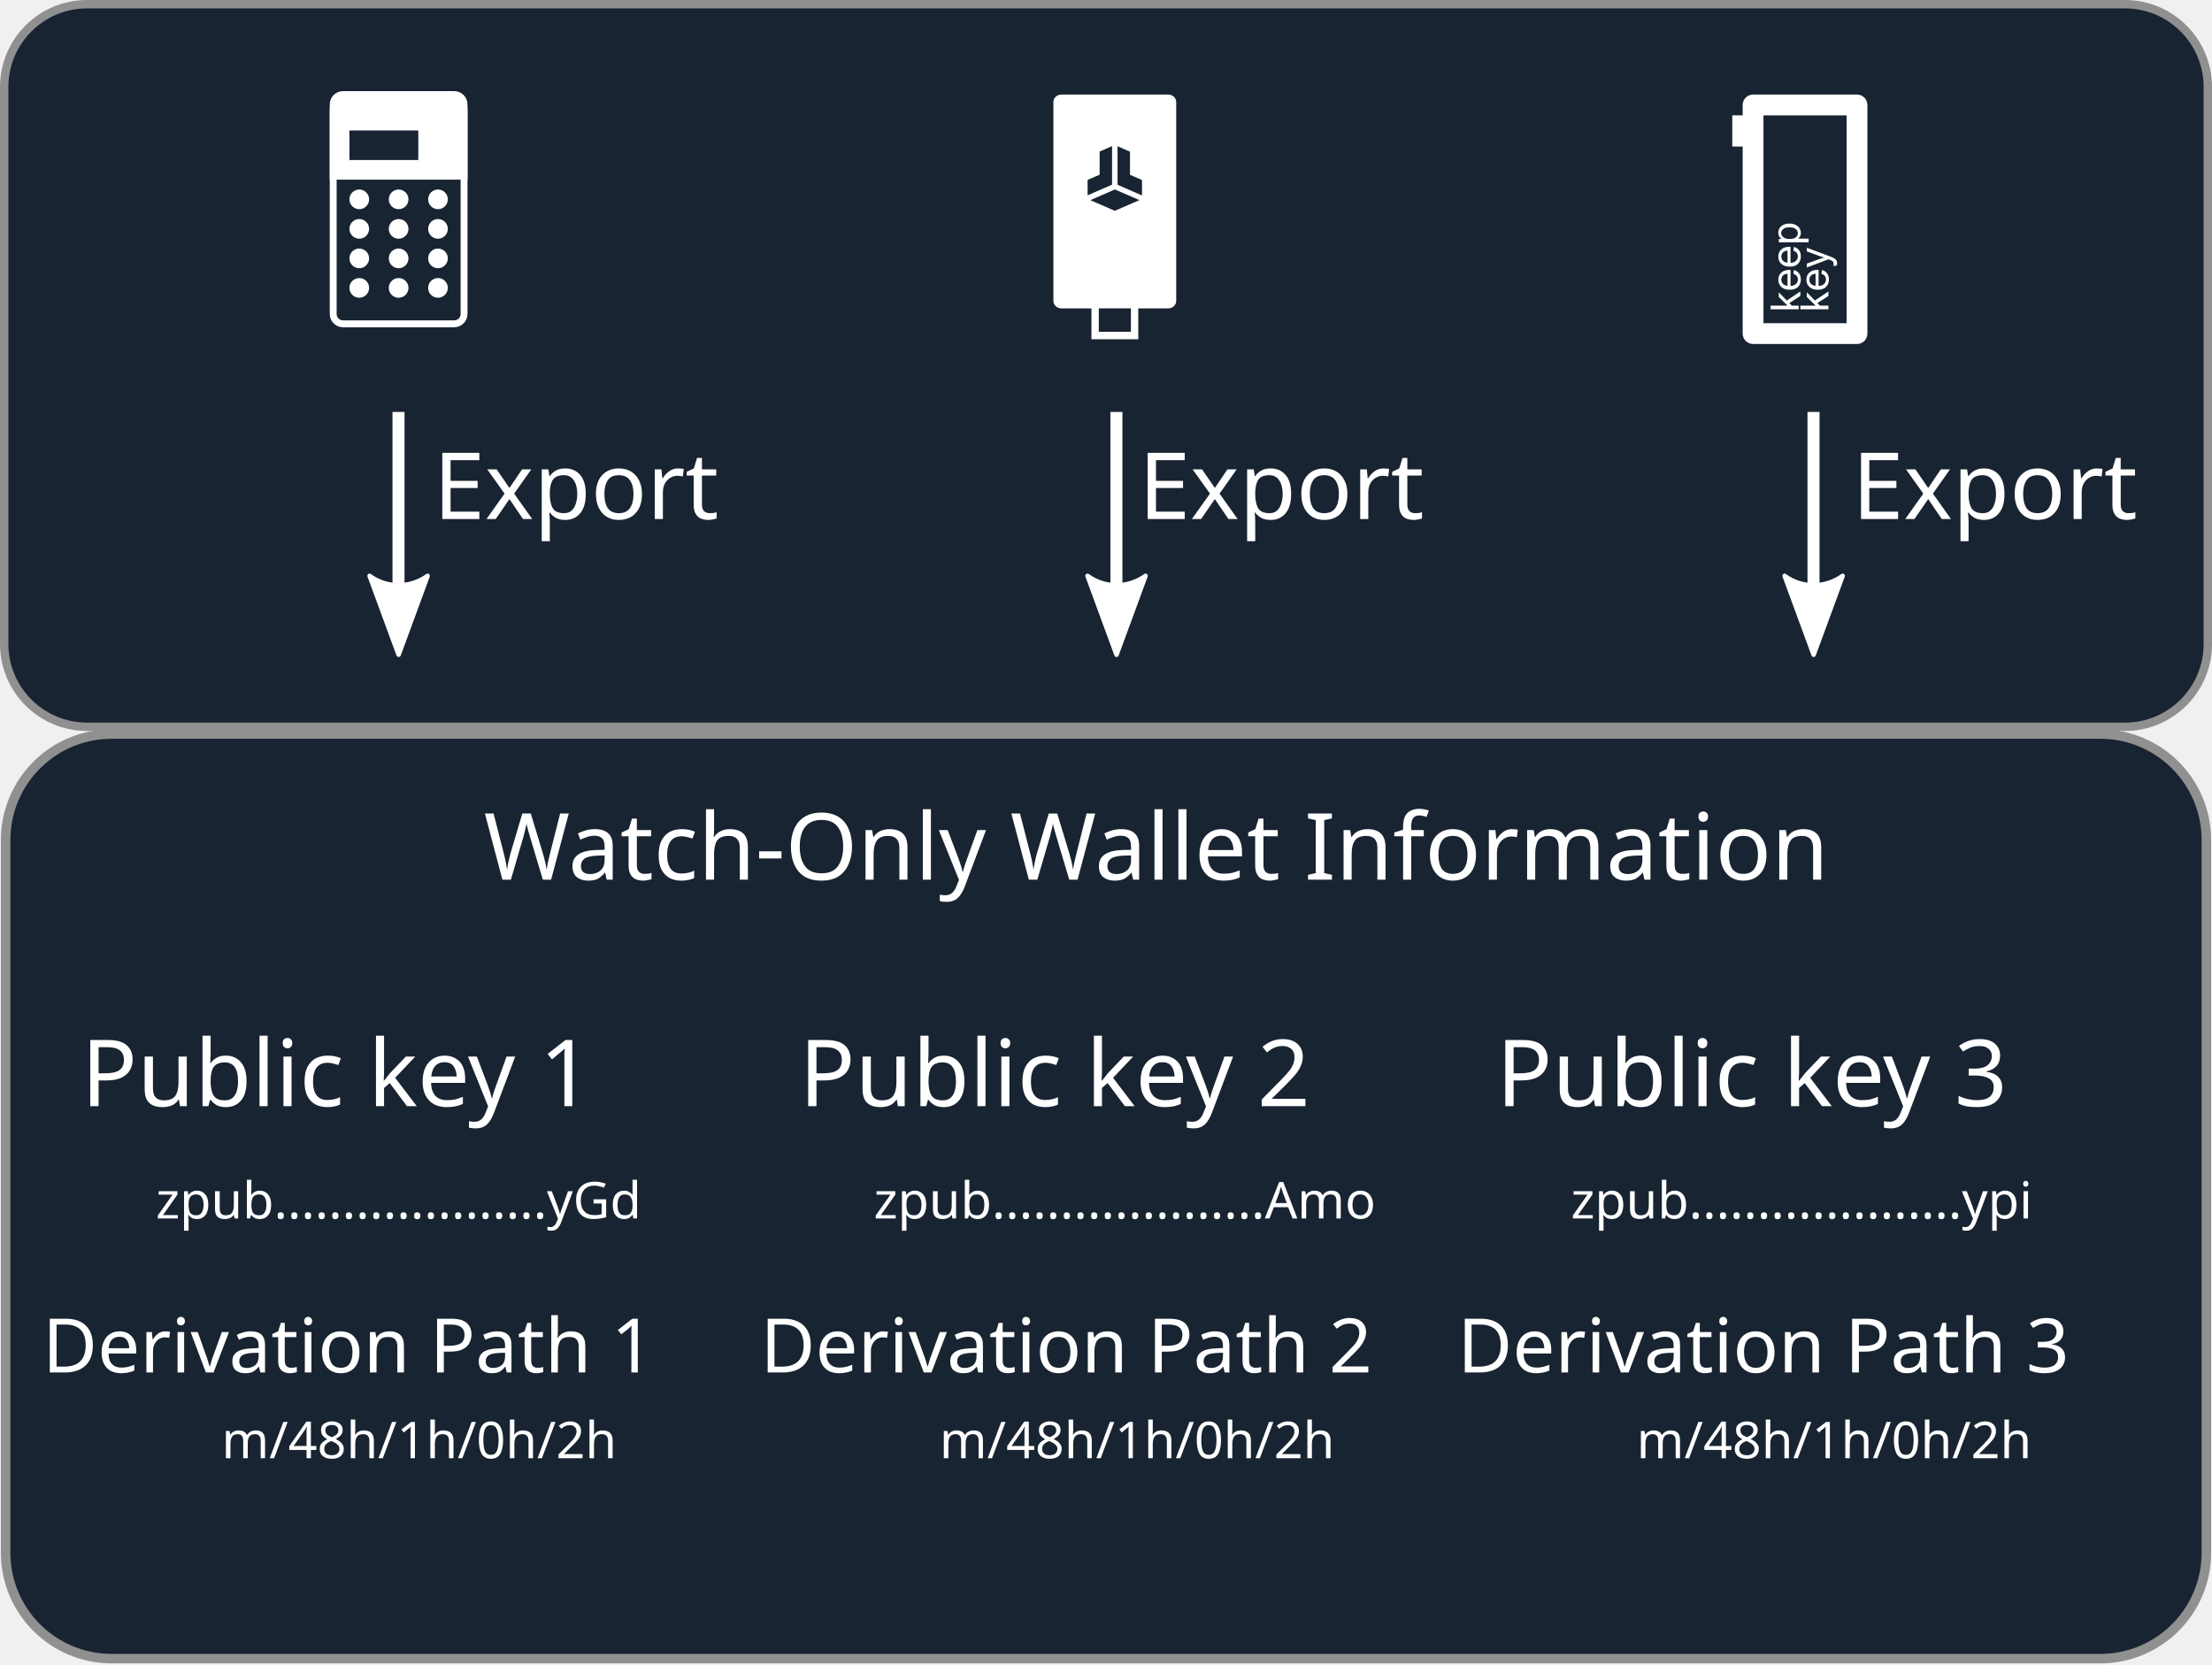
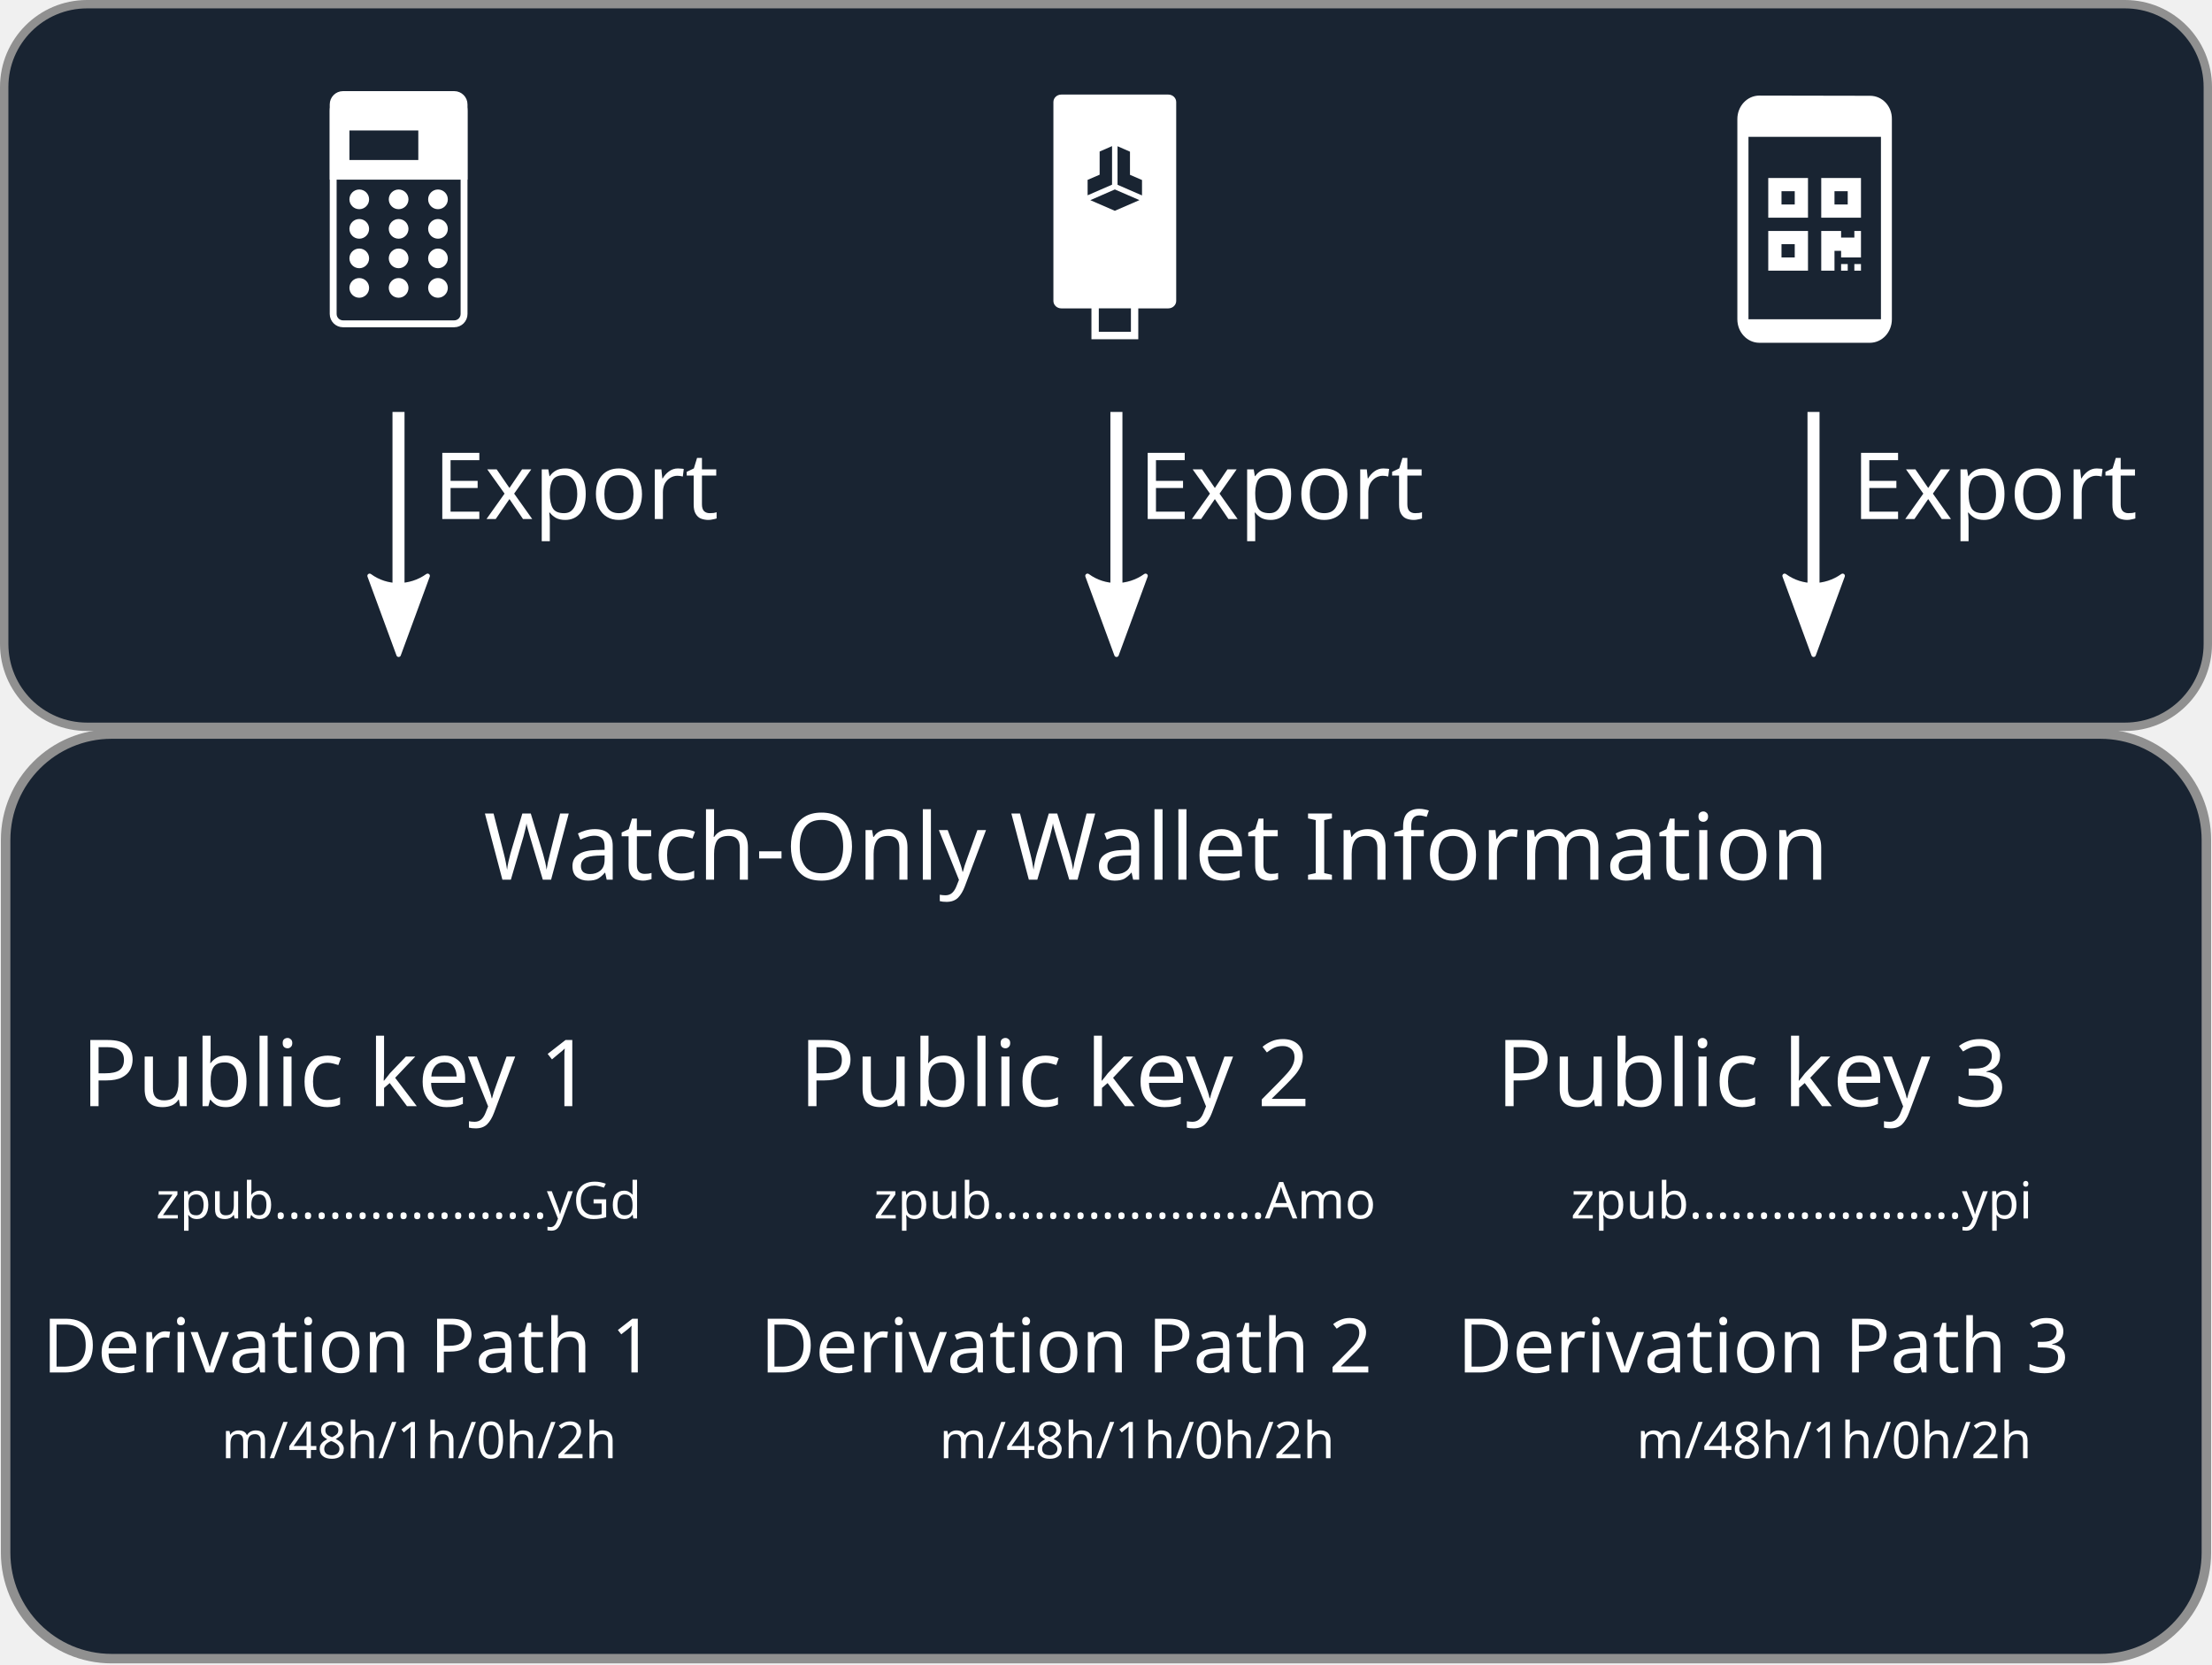
<svg xmlns="http://www.w3.org/2000/svg" width="183.861mm" height="138.348mm" viewBox="0 0 183.861 138.348" version="1.1" id="svg5">
  <defs id="defs2">
    <marker style="overflow:visible" id="Arrow2Mend" refX="0" refY="0" orient="auto">
      <path transform="scale(-0.6)" d="M 8.719,4.034 -2.207,0.016 8.719,-4.002 c -1.745,2.372 -1.735,5.617 -6e-7,8.035 z" style="fill:context-stroke;fill-rule:evenodd;stroke:context-stroke;stroke-width:0.625;stroke-linejoin:round" id="path164965" />
    </marker>
    <marker style="overflow:visible" id="Arrow1Lend" refX="0" refY="0" orient="auto">
      <path transform="matrix(-0.8,0,0,-0.8,-10,0)" style="fill:context-stroke;fill-rule:evenodd;stroke:context-stroke;stroke-width:1pt" d="M 0,0 5,-5 -12.5,0 5,5 Z" id="path164941" />
    </marker>
    <rect x="481.797" y="421.178" width="29.508" height="40.268" id="rect132514" />
    <rect x="524.812" y="382.733" width="358.312" height="107.187" id="rect108088" />
  </defs>
  <g id="layer1" transform="translate(-15.78326,-53.08264)">
    <rect style="fill:#192432;fill-opacity:1;fill-rule:evenodd;stroke:#909090;stroke-width:0.697;stroke-miterlimit:4;stroke-dasharray:none;stroke-opacity:1" id="rect31" width="183.164" height="60.07" x="16.132" y="53.431" ry="6.887" />
    <rect style="fill:#192432;fill-opacity:1;fill-rule:evenodd;stroke:#909090;stroke-width:0.788;stroke-miterlimit:4;stroke-dasharray:none;stroke-opacity:1" id="rect177184" width="182.926" height="76.86" x="16.251" y="114.104" ry="8.812" />
    <g id="Group-5" style="fill:none;fill-rule:evenodd;stroke:none;stroke-width:1" transform="matrix(0.8178821,0,0,0.8178821,43.19155,60.6579)">
      <g id="Group-4">
        <rect id="Rectangle" stroke="#ffffff" stroke-width="0.7" x="0.35" y="0.35" width="13.3" height="23.3" rx="1" />
        <path d="m 2,0 h 10 c 1.105,0 2,0.895 2,2 V 9 H 0 V 2 C 0,0.895 0.895,0 2,0 Z M 2,4 V 7 H 9 V 4 Z" id="Combined-Shape" fill="#ffffff" />
      </g>
      <circle id="Oval" fill="#ffffff" cx="3" cy="11" r="1" />
      <circle id="circle10781" fill="#ffffff" cx="7" cy="11" r="1" />
      <circle id="circle10783" fill="#ffffff" cx="11" cy="11" r="1" />
      <circle id="circle10785" fill="#ffffff" cx="3" cy="14" r="1" />
      <circle id="circle10787" fill="#ffffff" cx="7" cy="14" r="1" />
      <circle id="circle10789" fill="#ffffff" cx="11" cy="14" r="1" />
      <circle id="circle10791" fill="#ffffff" cx="3" cy="17" r="1" />
      <circle id="circle10793" fill="#ffffff" cx="7" cy="17" r="1" />
      <circle id="circle10795" fill="#ffffff" cx="11" cy="17" r="1" />
      <circle id="circle10797" fill="#ffffff" cx="3" cy="20" r="1" />
      <circle id="circle10799" fill="#ffffff" cx="7" cy="20" r="1" />
      <circle id="circle10801" fill="#ffffff" cx="11" cy="20" r="1" />
    </g>
    <path d="m 103.999,60.944 c -0.364,0 -0.657,0.278 -0.657,0.622 v 16.53 c 0,0.344 0.293,0.622 0.657,0.622 h 2.505 v 2.564 h 3.893 v -2.564 h 2.495 c 0.364,0 0.657,-0.278 0.657,-0.622 V 61.566 c 0,-0.344 -0.293,-0.622 -0.657,-0.622 z m 4.218,4.285 v 3.205 l -2.003,0.871 -0.029,0.013 v -1.283 l 1,-0.43 v -1.926 z m 0.455,0.01 1.035,0.452 v 1.924 l 1,0.432 v 1.249 0.032 l -2.034,-0.884 z m -0.223,3.592 2.043,0.887 -2.037,0.885 -0.008,0.003 -2.037,-0.884 z m -1.333,9.886 h 2.669 v 1.951 h -2.669 z" id="path902" style="fill:#ffffff;fill-rule:nonzero;stroke:none;stroke-width:0.853" />
-     <g id="Group" fill="#ffffff" style="fill-rule:evenodd;stroke:none;stroke-width:1" transform="matrix(0.8638703,0,0,0.8638703,159.77,60.94415)">
-       <path d="m 2,0 h 10 c 0.552,0 1,0.448 1,1 v 22 c 0,0.552 -0.448,1 -1,1 H 2 C 1.448,24 1,23.552 1,23 V 1 C 1,0.448 1.448,0 2,0 Z m 1,2 v 20 h 8 V 2 Z" id="Combined-Shape-6" />
-       <path d="m 2.766,16.2 v -2.863 h 0.352 v 1.633 l 0.832,-0.844 H 4.404 L 3.611,14.895 4.484,16.2 H 4.051 L 3.365,15.139 3.117,15.378 V 16.2 Z m 3.418,-0.668 0.363,0.045 c -0.057,0.212 -0.163,0.377 -0.318,0.494 -0.155,0.117 -0.353,0.176 -0.594,0.176 -0.303,0 -0.544,-0.093 -0.722,-0.28 -0.178,-0.187 -0.267,-0.449 -0.267,-0.786 0,-0.349 0.09,-0.62 0.27,-0.812 0.18,-0.193 0.413,-0.289 0.699,-0.289 0.277,0 0.504,0.094 0.68,0.283 0.176,0.189 0.264,0.454 0.264,0.797 0,0.021 -6.51e-4,0.052 -0.002,0.094 h -1.547 c 0.013,0.228 0.077,0.402 0.193,0.523 0.116,0.121 0.26,0.182 0.434,0.182 0.129,0 0.239,-0.034 0.33,-0.102 0.091,-0.068 0.163,-0.176 0.217,-0.324 z M 5.029,14.964 H 6.188 C 6.172,14.789 6.128,14.658 6.055,14.571 5.943,14.436 5.798,14.368 5.619,14.368 c -0.161,0 -0.297,0.054 -0.407,0.162 -0.11,0.108 -0.171,0.253 -0.183,0.434 z m 3.379,0.568 0.363,0.045 c -0.057,0.212 -0.163,0.377 -0.318,0.494 -0.155,0.117 -0.353,0.176 -0.594,0.176 -0.303,0 -0.544,-0.093 -0.722,-0.28 C 6.96,15.78 6.871,15.518 6.871,15.18 c 0,-0.349 0.09,-0.62 0.27,-0.812 0.18,-0.193 0.413,-0.289 0.699,-0.289 0.277,0 0.504,0.094 0.68,0.283 0.176,0.189 0.264,0.454 0.264,0.797 0,0.021 -6.51e-4,0.052 -0.002,0.094 H 7.234 c 0.013,0.228 0.077,0.402 0.193,0.523 0.116,0.121 0.26,0.182 0.434,0.182 0.129,0 0.239,-0.034 0.33,-0.102 0.091,-0.068 0.163,-0.176 0.217,-0.324 z M 7.254,14.964 H 8.412 C 8.396,14.789 8.352,14.658 8.279,14.571 8.167,14.436 8.022,14.368 7.844,14.368 c -0.161,0 -0.297,0.054 -0.407,0.162 -0.11,0.108 -0.171,0.253 -0.183,0.434 z m 1.959,2.031 v -2.869 h 0.32 v 0.27 c 0.076,-0.105 0.161,-0.185 0.256,-0.237 0.095,-0.053 0.21,-0.079 0.346,-0.079 0.177,0 0.333,0.046 0.469,0.137 0.135,0.091 0.238,0.22 0.307,0.386 0.069,0.166 0.104,0.348 0.104,0.546 0,0.212 -0.038,0.403 -0.114,0.573 -0.076,0.17 -0.187,0.3 -0.332,0.391 -0.145,0.09 -0.298,0.136 -0.458,0.136 -0.117,0 -0.222,-0.025 -0.315,-0.074 -0.093,-0.049 -0.17,-0.112 -0.229,-0.188 v 1.01 z M 9.531,15.175 c 0,0.267 0.054,0.464 0.162,0.592 0.108,0.128 0.239,0.191 0.393,0.191 0.156,0 0.29,-0.066 0.401,-0.198 0.111,-0.132 0.167,-0.337 0.167,-0.614 0,-0.264 -0.054,-0.462 -0.163,-0.594 -0.109,-0.132 -0.239,-0.197 -0.39,-0.197 -0.15,0 -0.282,0.07 -0.397,0.21 C 9.589,14.704 9.531,14.908 9.531,15.175 Z M 2.766,18.9 v -2.863 h 0.352 v 1.633 l 0.832,-0.844 H 4.404 L 3.611,17.595 4.484,18.9 H 4.051 L 3.365,17.839 3.117,18.078 V 18.9 Z m 3.418,-0.668 0.363,0.045 c -0.057,0.212 -0.163,0.377 -0.318,0.494 -0.155,0.117 -0.353,0.176 -0.594,0.176 -0.303,0 -0.544,-0.093 -0.722,-0.28 -0.178,-0.187 -0.267,-0.449 -0.267,-0.786 0,-0.349 0.09,-0.62 0.27,-0.812 0.18,-0.193 0.413,-0.289 0.699,-0.289 0.277,0 0.504,0.094 0.68,0.283 0.176,0.189 0.264,0.454 0.264,0.797 0,0.021 -6.51e-4,0.052 -0.002,0.094 h -1.547 c 0.013,0.228 0.077,0.402 0.193,0.523 0.116,0.121 0.26,0.182 0.434,0.182 0.129,0 0.239,-0.034 0.33,-0.102 0.091,-0.068 0.163,-0.176 0.217,-0.324 z M 5.029,17.664 H 6.188 C 6.172,17.489 6.128,17.358 6.055,17.271 5.943,17.136 5.798,17.068 5.619,17.068 c -0.161,0 -0.297,0.054 -0.407,0.162 -0.11,0.108 -0.171,0.253 -0.183,0.434 z m 1.943,2.035 -0.039,-0.33 c 0.077,0.021 0.144,0.031 0.201,0.031 0.078,0 0.141,-0.013 0.188,-0.039 0.047,-0.026 0.085,-0.062 0.115,-0.109 0.022,-0.035 0.058,-0.122 0.107,-0.262 0.007,-0.02 0.017,-0.048 0.031,-0.086 L 6.789,16.826 h 0.379 l 0.432,1.201 c 0.056,0.152 0.106,0.312 0.15,0.48 0.04,-0.161 0.089,-0.319 0.145,-0.473 l 0.443,-1.209 h 0.352 l -0.789,2.109 c -0.085,0.228 -0.15,0.385 -0.197,0.471 -0.062,0.116 -0.134,0.201 -0.215,0.255 -0.081,0.054 -0.177,0.081 -0.289,0.081 -0.068,0 -0.143,-0.014 -0.227,-0.043 z" id="keep-key" transform="rotate(-90,6.889648,16.53926)" />
-       <rect id="Rectangle-7" x="0" y="2" width="2" height="3" />
-     </g>
    <text xml:space="preserve" style="font-style:normal;font-weight:normal;font-size:7.705px;line-height:1.25;font-family:sans-serif;fill:#000000;fill-opacity:1;stroke:none;stroke-width:0.193" x="48.789" y="145.042" id="text35645">
      <tspan style="text-align:center;text-anchor:middle;fill:#ffffff;fill-opacity:1;stroke-width:0.193" x="48.789" y="145.042" id="tspan82322">Public key 1</tspan>
    </text>
    <text xml:space="preserve" style="font-style:normal;font-weight:normal;font-size:7.705px;line-height:1.25;font-family:sans-serif;fill:#000000;fill-opacity:1;stroke:none;stroke-width:0.193" x="55.995" y="126.212" id="text62400">
      <tspan id="tspan62398" style="fill:#ffffff;fill-opacity:1;stroke-width:0.193" x="55.995" y="126.212">Watch-Only Wallet Information</tspan>
    </text>
    <text xml:space="preserve" style="font-style:normal;font-weight:normal;font-size:3.75px;line-height:1.25;font-family:sans-serif;fill:#000000;fill-opacity:1;stroke:none;stroke-width:0.094;stroke-miterlimit:4;stroke-dasharray:none" x="279.165" y="167.339" id="text93230">
      <tspan style="text-align:center;text-anchor:middle;fill:#ffffff;fill-opacity:1;stroke-width:0.094;stroke-miterlimit:4;stroke-dasharray:none" x="279.165" y="167.339" id="tspan120812" />
    </text>
    <text xml:space="preserve" transform="matrix(0.2645833,0,0,0.2645833,15.78326,53.08263)" id="text108086" style="font-style:normal;font-weight:normal;font-size:40px;line-height:1.25;font-family:sans-serif;white-space:pre;shape-inside:url(#rect108088);fill:#000000;fill-opacity:1;stroke:none" />
    <text xml:space="preserve" transform="matrix(0.2645833,0,0,0.2645833,15.78326,53.08263)" id="text132512" style="font-style:normal;font-weight:normal;font-size:40px;line-height:1.25;font-family:sans-serif;white-space:pre;shape-inside:url(#rect132514);fill:#000000;fill-opacity:1;stroke:none" />
    <text xml:space="preserve" style="font-style:normal;font-weight:normal;font-size:4.233px;line-height:1.25;font-family:sans-serif;fill:#000000;fill-opacity:1;stroke:none;stroke-width:0.265" x="28.734" y="154.376" id="text145591">
      <tspan style="font-size:4.233px;fill:#ffffff;fill-opacity:1;stroke-width:0.265" x="28.734" y="154.376" id="tspan147219">zpub....................yGd</tspan>
    </text>
    <text xml:space="preserve" style="font-style:normal;font-weight:normal;font-size:4.233px;line-height:1.25;font-family:sans-serif;fill:#000000;fill-opacity:1;stroke:none;stroke-width:0.265" x="34.203" y="174.303" id="text156841">
      <tspan style="font-size:4.233px;fill:#ffffff;fill-opacity:1;stroke-width:0.265" x="34.203" y="174.303" id="tspan156839">m/48h/1h/0h/2h</tspan>
    </text>
    <text xml:space="preserve" style="font-style:normal;font-weight:normal;font-size:6.268px;line-height:1.25;font-family:sans-serif;fill:#000000;fill-opacity:1;stroke:none;stroke-width:0.157" x="48.813" y="167.176" id="text159497">
      <tspan style="text-align:center;text-anchor:middle;fill:#ffffff;fill-opacity:1;stroke-width:0.157" x="48.813" y="167.176" id="tspan159495">Derivation Path 1</tspan>
    </text>
    <path style="fill:none;stroke:#ffffff;stroke-width:1;stroke-linecap:butt;stroke-linejoin:miter;stroke-miterlimit:4;stroke-dasharray:none;stroke-opacity:1;marker-end:url(#Arrow2Mend)" d="M 48.907,87.327 V 106.185" id="path164784" />
    <text xml:space="preserve" style="font-style:normal;font-weight:normal;font-size:7.705px;line-height:1.25;font-family:sans-serif;fill:#000000;fill-opacity:1;stroke:none;stroke-width:0.193" x="108.46" y="145.042" id="text165376">
      <tspan style="text-align:center;text-anchor:middle;fill:#ffffff;fill-opacity:1;stroke-width:0.193" x="108.46" y="145.042" id="tspan165374">Public key 2</tspan>
    </text>
    <text xml:space="preserve" style="font-style:normal;font-weight:normal;font-size:4.233px;line-height:1.25;font-family:sans-serif;fill:#000000;fill-opacity:1;stroke:none;stroke-width:0.265" x="88.406" y="154.376" id="text165380">
      <tspan style="font-size:4.233px;fill:#ffffff;fill-opacity:1;stroke-width:0.265" x="88.406" y="154.376" id="tspan165378">zpub....................Amo</tspan>
    </text>
    <text xml:space="preserve" style="font-style:normal;font-weight:normal;font-size:4.233px;line-height:1.25;font-family:sans-serif;fill:#000000;fill-opacity:1;stroke:none;stroke-width:0.265" x="93.875" y="174.303" id="text165384">
      <tspan style="font-size:4.233px;fill:#ffffff;fill-opacity:1;stroke-width:0.265" x="93.875" y="174.303" id="tspan165382">m/48h/1h/0h/2h</tspan>
    </text>
    <text xml:space="preserve" style="font-style:normal;font-weight:normal;font-size:6.268px;line-height:1.25;font-family:sans-serif;fill:#000000;fill-opacity:1;stroke:none;stroke-width:0.157" x="108.484" y="167.176" id="text165388">
      <tspan style="text-align:center;text-anchor:middle;fill:#ffffff;fill-opacity:1;stroke-width:0.157" x="108.484" y="167.176" id="tspan165386">Derivation Path 2</tspan>
    </text>
    <path style="fill:none;stroke:#ffffff;stroke-width:1;stroke-linecap:butt;stroke-linejoin:miter;stroke-miterlimit:4;stroke-dasharray:none;stroke-opacity:1;marker-end:url(#Arrow2Mend)" d="M 108.579,87.327 V 106.185" id="path165390" />
    <text xml:space="preserve" style="font-style:normal;font-weight:normal;font-size:7.705px;line-height:1.25;font-family:sans-serif;fill:#000000;fill-opacity:1;stroke:none;stroke-width:0.193" x="166.404" y="145.042" id="text165554">
      <tspan style="text-align:center;text-anchor:middle;fill:#ffffff;fill-opacity:1;stroke-width:0.193" x="166.404" y="145.042" id="tspan165552">Public key 3</tspan>
    </text>
    <text xml:space="preserve" style="font-style:normal;font-weight:normal;font-size:4.233px;line-height:1.25;font-family:sans-serif;fill:#000000;fill-opacity:1;stroke:none;stroke-width:0.265" x="146.349" y="154.376" id="text165558">
      <tspan style="font-size:4.233px;fill:#ffffff;fill-opacity:1;stroke-width:0.265" x="146.349" y="154.376" id="tspan165556">zpub....................ypi</tspan>
    </text>
    <text xml:space="preserve" style="font-style:normal;font-weight:normal;font-size:4.233px;line-height:1.25;font-family:sans-serif;fill:#000000;fill-opacity:1;stroke:none;stroke-width:0.265" x="151.818" y="174.303" id="text165562">
      <tspan style="font-size:4.233px;fill:#ffffff;fill-opacity:1;stroke-width:0.265" x="151.818" y="174.303" id="tspan165560">m/48h/1h/0h/2h</tspan>
    </text>
    <text xml:space="preserve" style="font-style:normal;font-weight:normal;font-size:6.268px;line-height:1.25;font-family:sans-serif;fill:#000000;fill-opacity:1;stroke:none;stroke-width:0.157" x="166.428" y="167.176" id="text165566">
      <tspan style="text-align:center;text-anchor:middle;fill:#ffffff;fill-opacity:1;stroke-width:0.157" x="166.428" y="167.176" id="tspan165564">Derivation Path 3</tspan>
    </text>
    <path style="fill:none;stroke:#ffffff;stroke-width:1;stroke-linecap:butt;stroke-linejoin:miter;stroke-miterlimit:4;stroke-dasharray:none;stroke-opacity:1;marker-end:url(#Arrow2Mend)" d="M 166.522,87.327 V 106.185" id="path165568" />
    <text xml:space="preserve" style="font-style:normal;font-weight:normal;font-size:7.705px;line-height:1.25;font-family:sans-serif;fill:#000000;fill-opacity:1;stroke:none;stroke-width:0.193" x="51.797" y="96.229" id="text177257">
      <tspan id="tspan177255" style="fill:#ffffff;fill-opacity:1;stroke-width:0.193" x="51.797" y="96.229">Export</tspan>
    </text>
    <text xml:space="preserve" style="font-style:normal;font-weight:normal;font-size:7.705px;line-height:1.25;font-family:sans-serif;fill:#000000;fill-opacity:1;stroke:none;stroke-width:0.193" x="110.431" y="96.229" id="text177363">
      <tspan id="tspan177361" style="fill:#ffffff;fill-opacity:1;stroke-width:0.193" x="110.431" y="96.229">Export</tspan>
    </text>
    <text xml:space="preserve" style="font-style:normal;font-weight:normal;font-size:7.705px;line-height:1.25;font-family:sans-serif;fill:#000000;fill-opacity:1;stroke:none;stroke-width:0.193" x="169.724" y="96.229" id="text177367">
      <tspan id="tspan177365" style="fill:#ffffff;fill-opacity:1;stroke-width:0.193" x="169.724" y="96.229">Export</tspan>
    </text>
+     <g id="Group-3" fill="#ffffff" fill-rule="nonzero" style="stroke:none;stroke-width:1" transform="matrix(0.8562705,0,0,0.8562705,160.1916,61.02775)">
+       <g id="specter_icon">
+         <path d="M 12.878,0.02 2.14,0 C 0.957,0 0,1.021 0,2.282 V 21.718 C 0,22.979 0.957,24 2.14,24 H 12.86 c 1.183,0 2.14,-1.021 2.14,-2.282 V 2.282 C 15.019,1.021 14.061,0.02 12.878,0.02 Z M 13.939,21.718 H 1.079 V 4.003 H 13.939 Z" id="Shape" />
+       </g>
+       <g id="qr_icon" transform="translate(3,8)">
+         <path d="M 0,3.857 H 3.857 V 0 H 0 Z M 1.286,1.286 H 2.571 V 2.571 H 1.286 Z M 5.143,0 V 3.857 H 9 V 0 Z M 7.714,2.571 H 6.429 V 1.286 H 7.714 Z M 0,9 H 3.857 V 5.143 H 0 Z M 1.286,6.429 H 2.571 V 7.714 H 1.286 Z M 8.357,5.143 H 9 V 7.714 H 7.071 V 7.071 H 6.429 V 9 H 5.143 V 5.143 h 1.929 v 0.643 h 1.286 z m 0,3.214 H 9 V 9 H 8.357 Z m -1.286,0 H 7.714 V 9 H 7.071 Z" id="path1151" />
+       </g>
+     </g>
  </g>
</svg>
